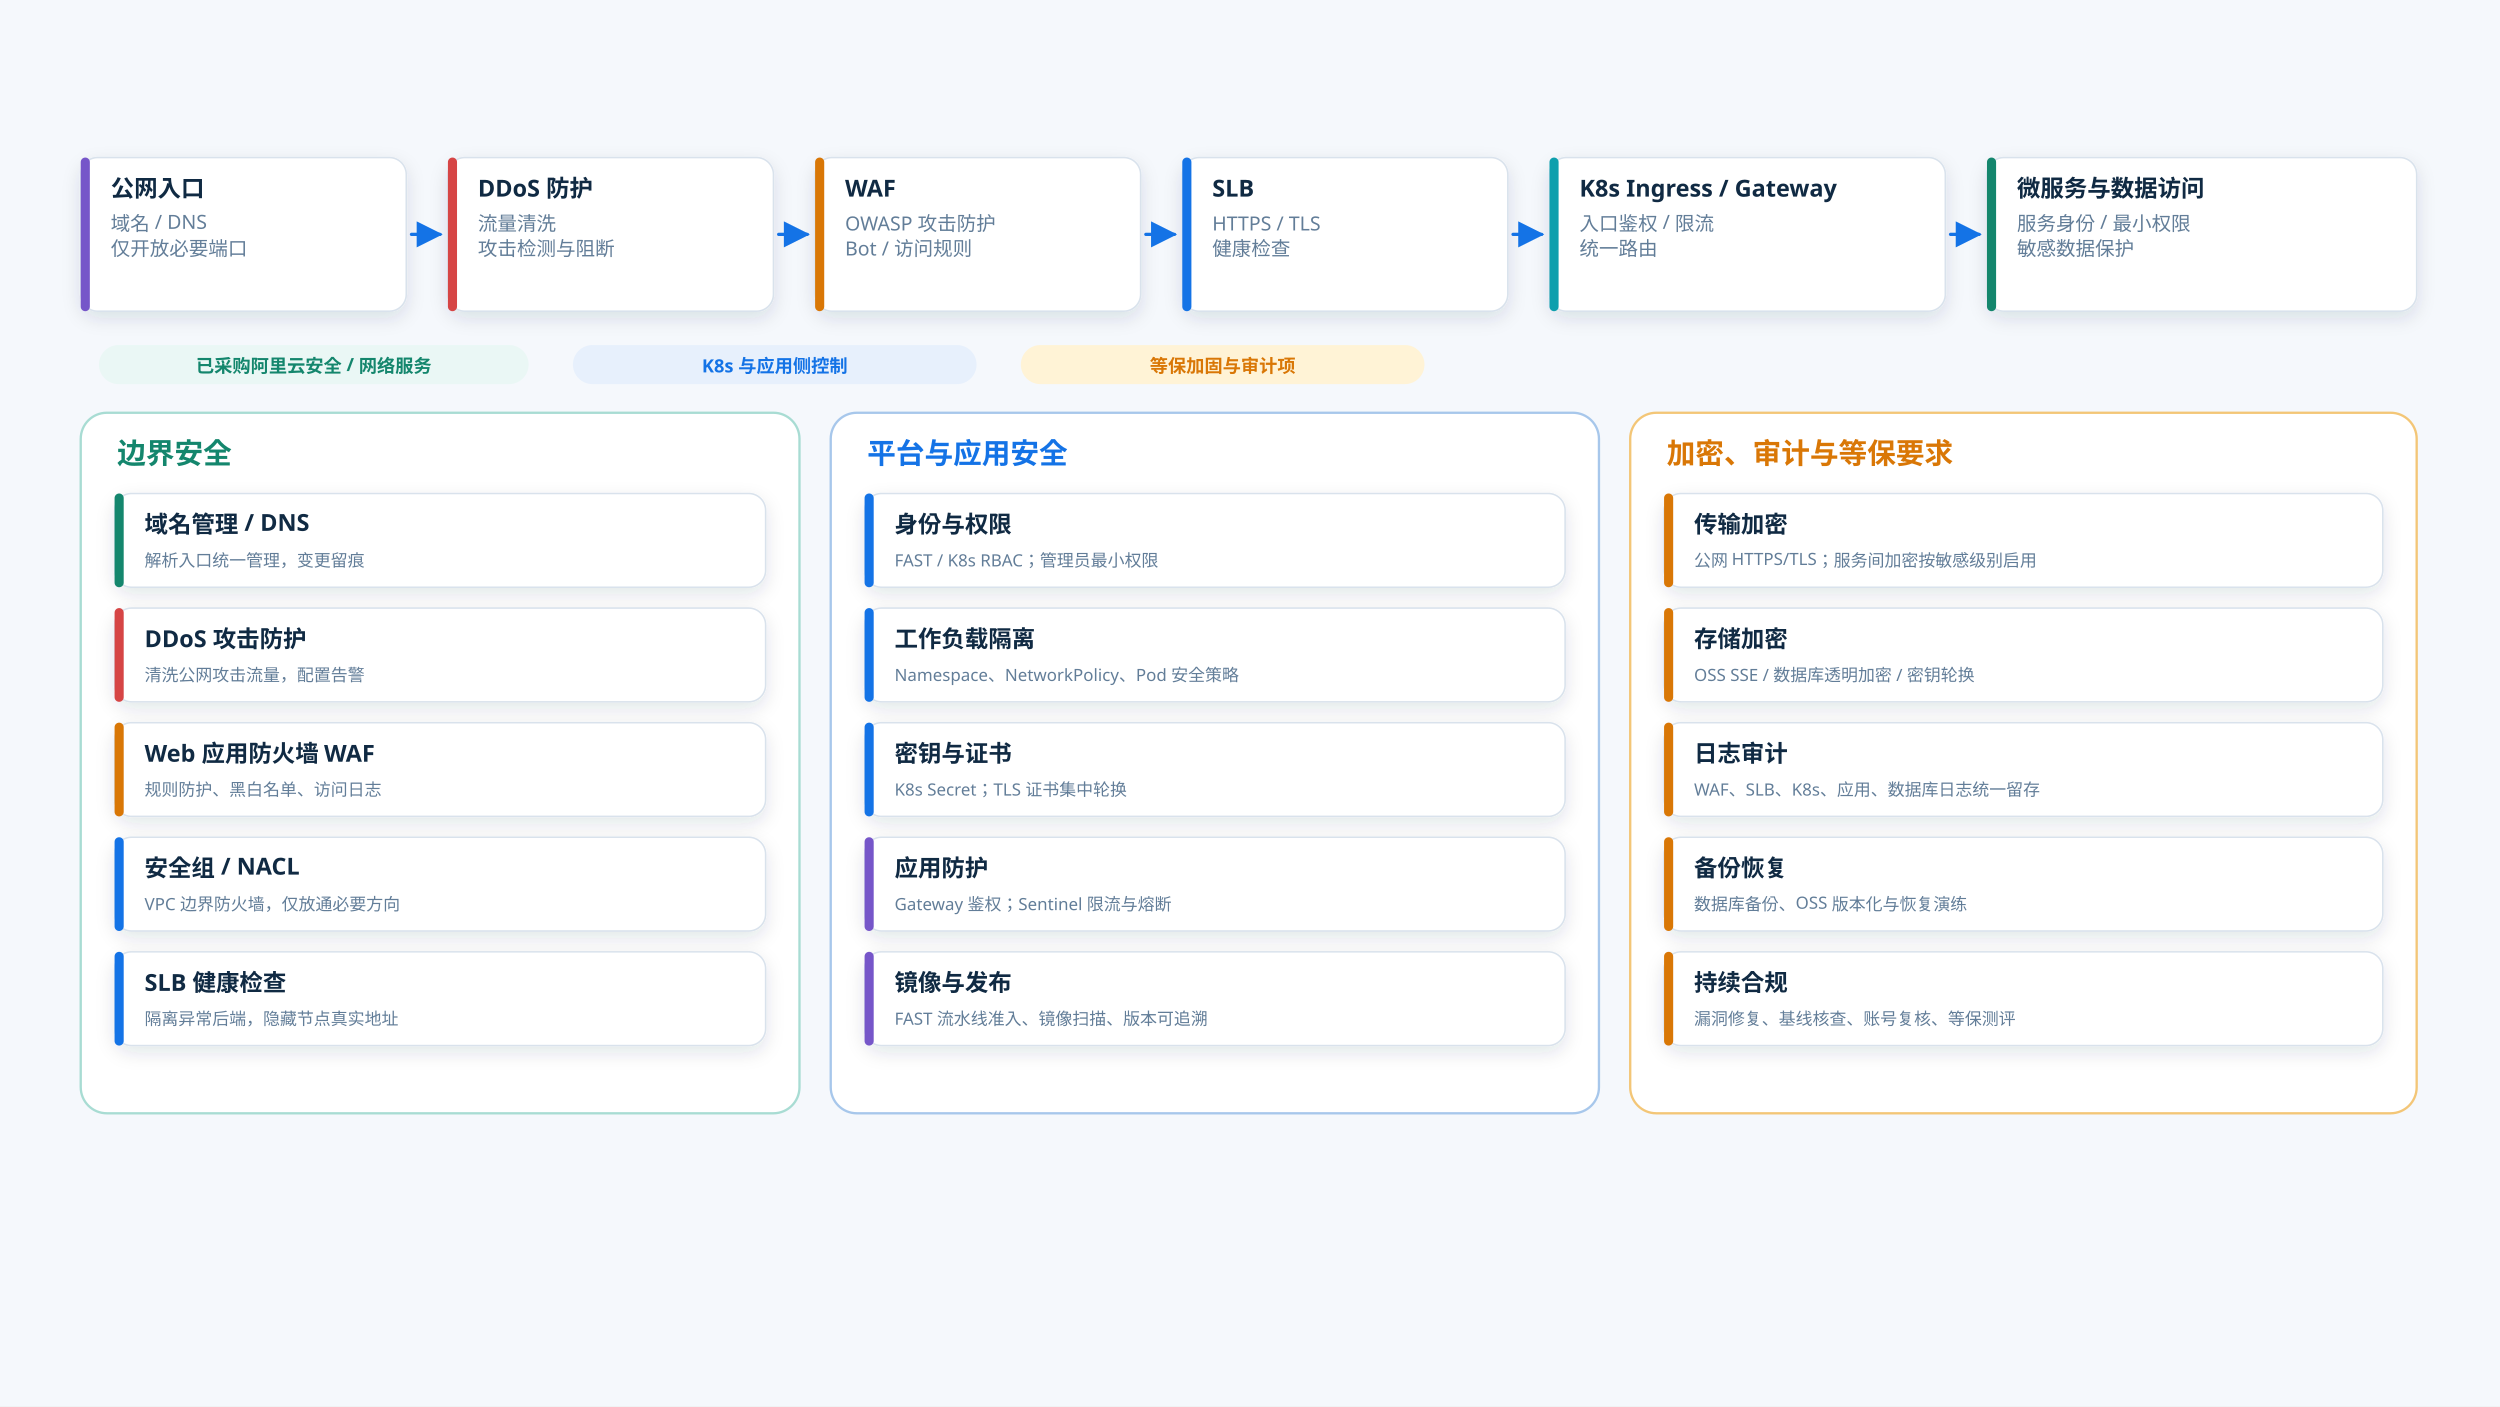
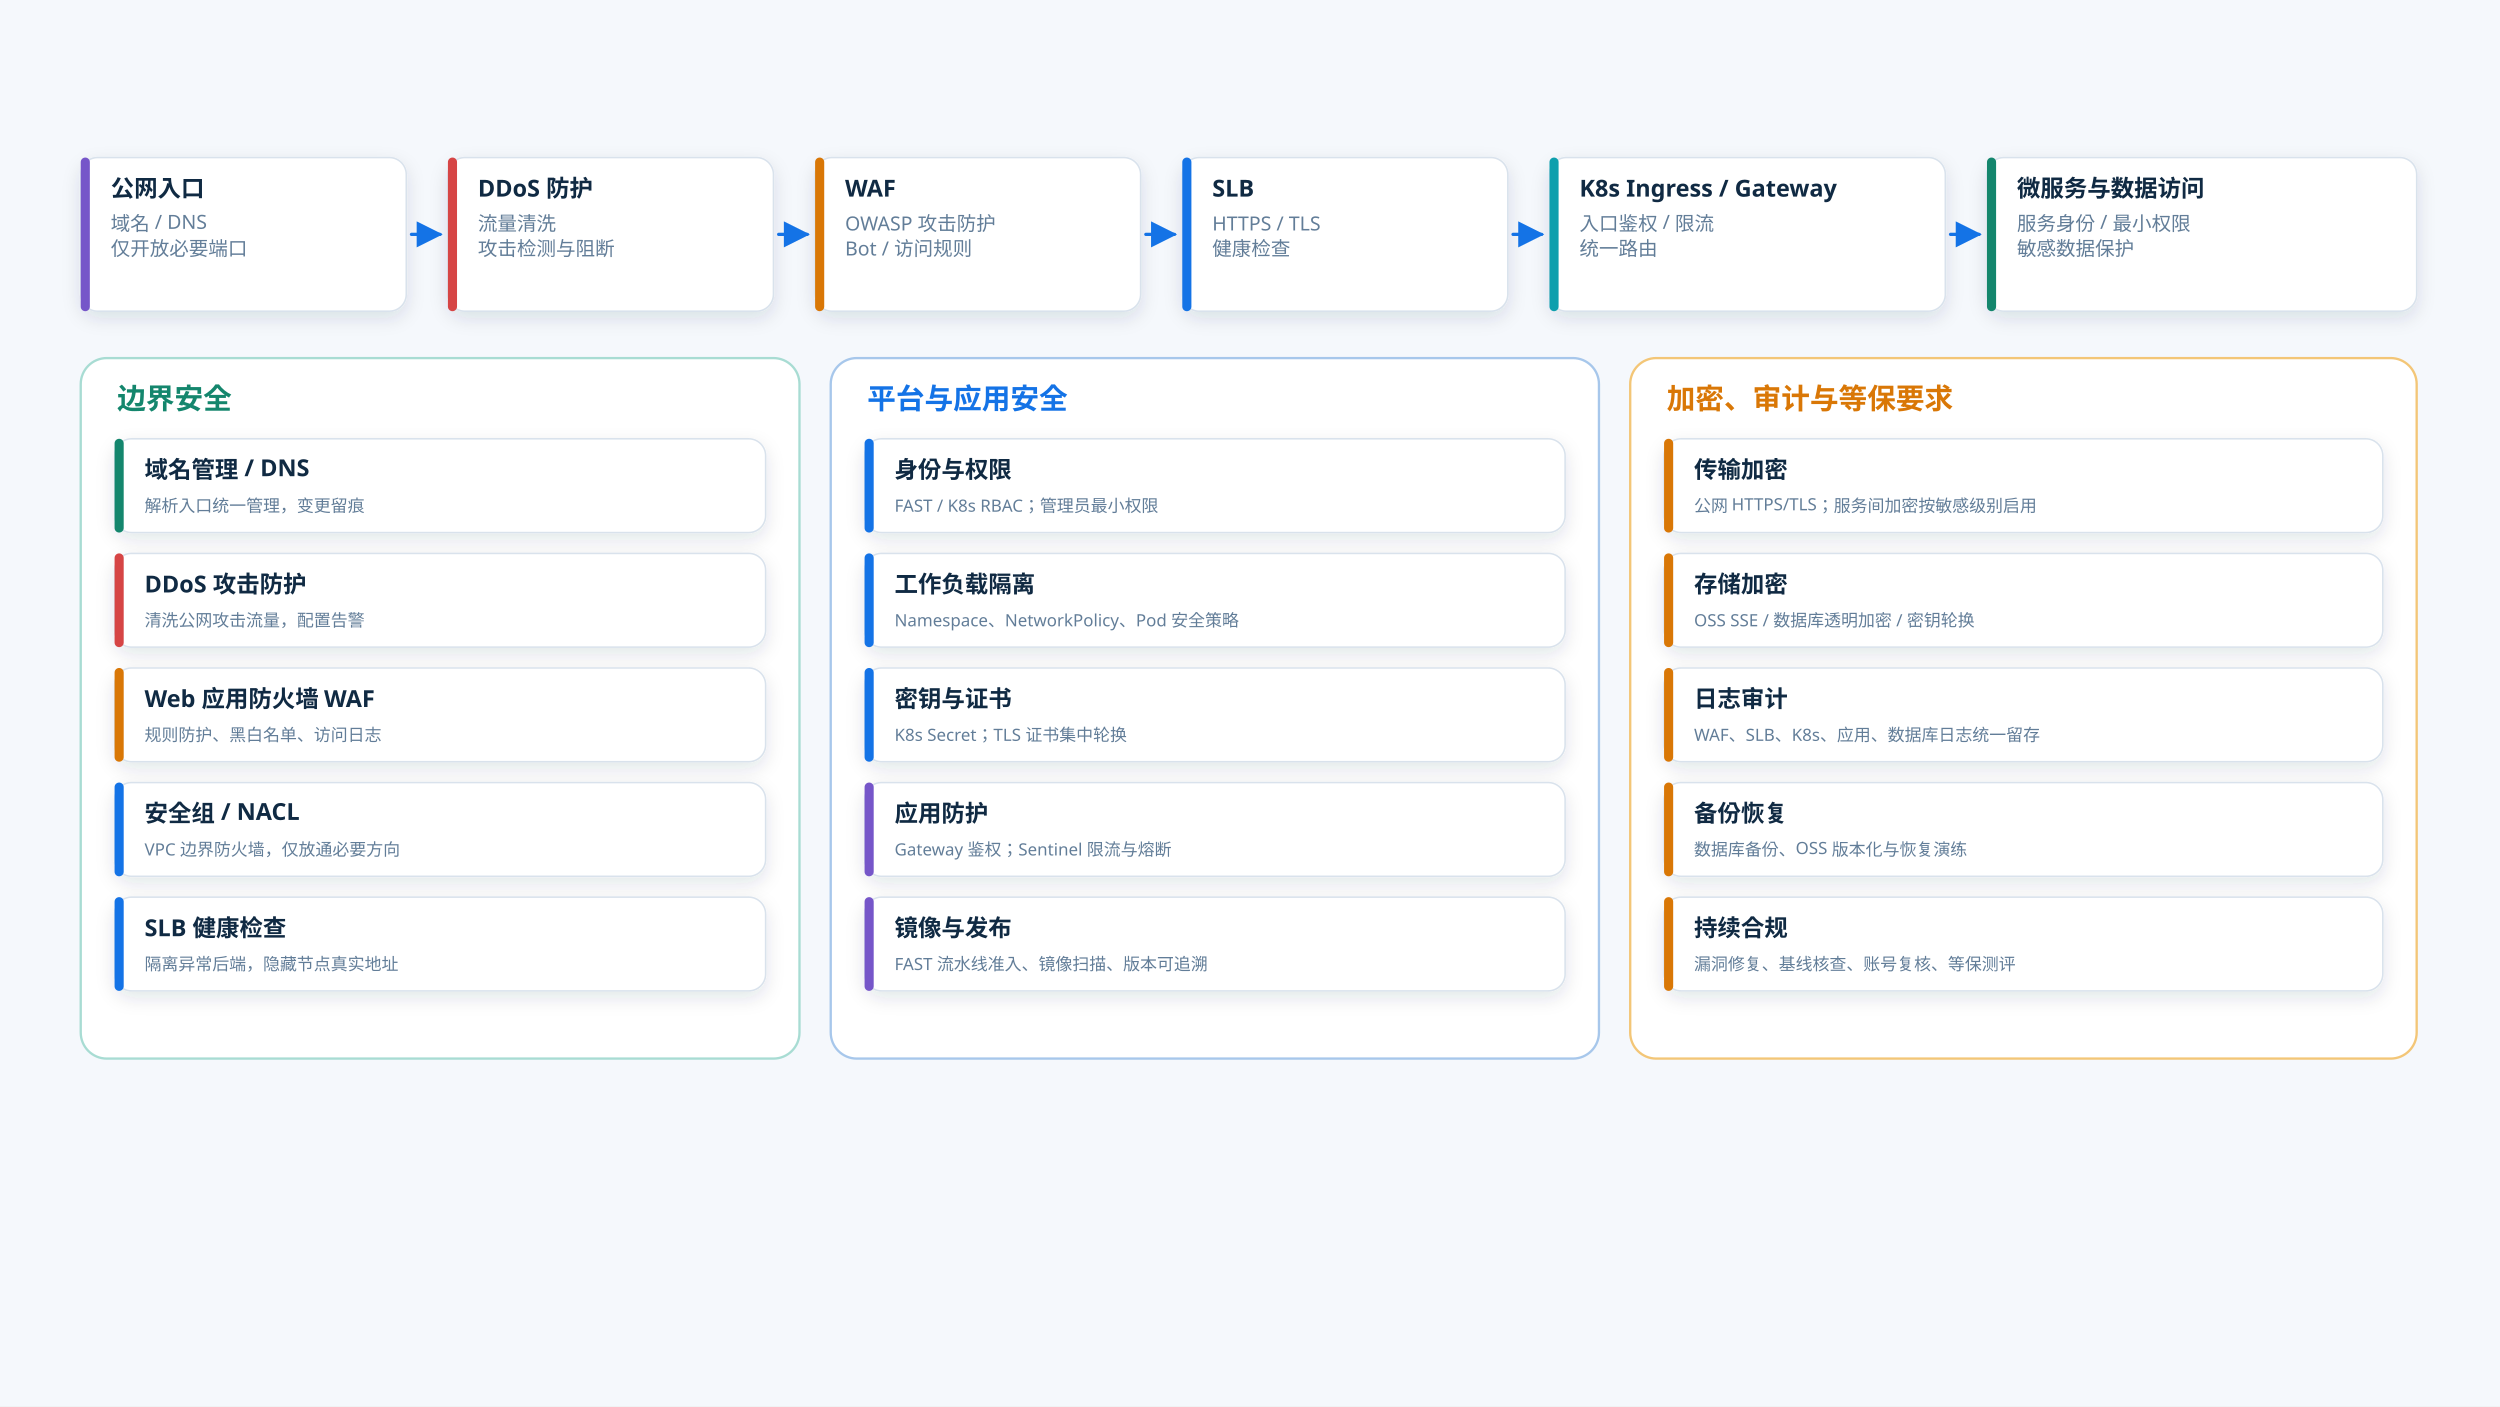
<svg xmlns="http://www.w3.org/2000/svg" width="1920" height="1080" viewBox="0 0 1920 1080" role="img" aria-label="③ 安全防护组件与等保控制">
  <defs>
    <filter id="shadow" x="-20%" y="-20%" width="140%" height="150%">
      <feDropShadow dx="0" dy="5" stdDeviation="7" flood-color="#102A43" flood-opacity=".12" />
    </filter>
    <filter id="soft" x="-20%" y="-20%" width="140%" height="150%">
      <feDropShadow dx="0" dy="2" stdDeviation="3" flood-color="#102A43" flood-opacity=".09" />
    </filter>
    <marker id="arrow-blue" viewBox="0 0 10 10" refX="9" refY="5" markerWidth="8" markerHeight="8" orient="auto">
      <path d="M 0 0 L 10 5 L 0 10 z" fill="#1473E6" />
    </marker>
    <marker id="arrow-green" viewBox="0 0 10 10" refX="9" refY="5" markerWidth="8" markerHeight="8" orient="auto">
      <path d="M 0 0 L 10 5 L 0 10 z" fill="#14866D" />
    </marker>
    <marker id="arrow-amber" viewBox="0 0 10 10" refX="9" refY="5" markerWidth="8" markerHeight="8" orient="auto">
      <path d="M 0 0 L 10 5 L 0 10 z" fill="#D97706" />
    </marker>
  </defs>
  <rect width="1920" height="1080" fill="#F5F8FC" />
  <g transform="translate(0,-75)">
    <rect x="62" y="196" width="250" height="118" rx="13" fill="#FFFFFF" stroke="#D9E2EC" stroke-width="1.2" filter="url(#shadow)" />
    <rect x="62" y="196" width="7" height="118" rx="3.5" fill="#7656C9" />
    <text x="85" y="226" text-anchor="start" font-family="'WenQuanYi Micro Hei','Microsoft YaHei','PingFang SC',sans-serif" font-size="18" font-weight="700" fill="#102A43">公网入口</text>
    <text x="85" y="252" text-anchor="start" font-family="'WenQuanYi Micro Hei','Microsoft YaHei','PingFang SC',sans-serif" font-size="15" font-weight="400" fill="#627D98">
      <tspan x="85" dy="0">域名 / DNS</tspan>
      <tspan x="85" dy="19.2">仅开放必要端口</tspan>
    </text>
    <rect x="344" y="196" width="250" height="118" rx="13" fill="#FFFFFF" stroke="#D9E2EC" stroke-width="1.2" filter="url(#shadow)" />
    <rect x="344" y="196" width="7" height="118" rx="3.5" fill="#D64545" />
    <text x="367" y="226" text-anchor="start" font-family="'WenQuanYi Micro Hei','Microsoft YaHei','PingFang SC',sans-serif" font-size="18" font-weight="700" fill="#102A43">DDoS 防护</text>
    <text x="367" y="252" text-anchor="start" font-family="'WenQuanYi Micro Hei','Microsoft YaHei','PingFang SC',sans-serif" font-size="15" font-weight="400" fill="#627D98">
      <tspan x="367" dy="0">流量清洗</tspan>
      <tspan x="367" dy="19.2">攻击检测与阻断</tspan>
    </text>
    <rect x="626" y="196" width="250" height="118" rx="13" fill="#FFFFFF" stroke="#D9E2EC" stroke-width="1.2" filter="url(#shadow)" />
    <rect x="626" y="196" width="7" height="118" rx="3.5" fill="#D97706" />
    <text x="649" y="226" text-anchor="start" font-family="'WenQuanYi Micro Hei','Microsoft YaHei','PingFang SC',sans-serif" font-size="18" font-weight="700" fill="#102A43">WAF</text>
    <text x="649" y="252" text-anchor="start" font-family="'WenQuanYi Micro Hei','Microsoft YaHei','PingFang SC',sans-serif" font-size="15" font-weight="400" fill="#627D98">
      <tspan x="649" dy="0">OWASP 攻击防护</tspan>
      <tspan x="649" dy="19.2">Bot / 访问规则</tspan>
    </text>
    <rect x="908" y="196" width="250" height="118" rx="13" fill="#FFFFFF" stroke="#D9E2EC" stroke-width="1.2" filter="url(#shadow)" />
    <rect x="908" y="196" width="7" height="118" rx="3.5" fill="#1473E6" />
    <text x="931" y="226" text-anchor="start" font-family="'WenQuanYi Micro Hei','Microsoft YaHei','PingFang SC',sans-serif" font-size="18" font-weight="700" fill="#102A43">SLB</text>
    <text x="931" y="252" text-anchor="start" font-family="'WenQuanYi Micro Hei','Microsoft YaHei','PingFang SC',sans-serif" font-size="15" font-weight="400" fill="#627D98">
      <tspan x="931" dy="0">HTTPS / TLS</tspan>
      <tspan x="931" dy="19.2">健康检查</tspan>
    </text>
    <rect x="1190" y="196" width="304" height="118" rx="13" fill="#FFFFFF" stroke="#D9E2EC" stroke-width="1.2" filter="url(#shadow)" />
    <rect x="1190" y="196" width="7" height="118" rx="3.5" fill="#0E9FAD" />
    <text x="1213" y="226" text-anchor="start" font-family="'WenQuanYi Micro Hei','Microsoft YaHei','PingFang SC',sans-serif" font-size="18" font-weight="700" fill="#102A43">K8s Ingress / Gateway</text>
    <text x="1213" y="252" text-anchor="start" font-family="'WenQuanYi Micro Hei','Microsoft YaHei','PingFang SC',sans-serif" font-size="15" font-weight="400" fill="#627D98">
      <tspan x="1213" dy="0">入口鉴权 / 限流</tspan>
      <tspan x="1213" dy="19.2">统一路由</tspan>
    </text>
    <rect x="1526" y="196" width="330" height="118" rx="13" fill="#FFFFFF" stroke="#D9E2EC" stroke-width="1.2" filter="url(#shadow)" />
    <rect x="1526" y="196" width="7" height="118" rx="3.5" fill="#14866D" />
    <text x="1549" y="226" text-anchor="start" font-family="'WenQuanYi Micro Hei','Microsoft YaHei','PingFang SC',sans-serif" font-size="18" font-weight="700" fill="#102A43">微服务与数据访问</text>
    <text x="1549" y="252" text-anchor="start" font-family="'WenQuanYi Micro Hei','Microsoft YaHei','PingFang SC',sans-serif" font-size="15" font-weight="400" fill="#627D98">
      <tspan x="1549" dy="0">服务身份 / 最小权限</tspan>
      <tspan x="1549" dy="19.2">敏感数据保护</tspan>
    </text>
    <line x1="316" y1="255" x2="338" y2="255" stroke="#1473E6" stroke-width="2.5" stroke-linecap="round" marker-end="url(#arrow-blue)" />
    <line x1="598" y1="255" x2="620" y2="255" stroke="#1473E6" stroke-width="2.5" stroke-linecap="round" marker-end="url(#arrow-blue)" />
    <line x1="880" y1="255" x2="902" y2="255" stroke="#1473E6" stroke-width="2.5" stroke-linecap="round" marker-end="url(#arrow-blue)" />
    <line x1="1162" y1="255" x2="1184" y2="255" stroke="#1473E6" stroke-width="2.5" stroke-linecap="round" marker-end="url(#arrow-blue)" />
    <line x1="1498" y1="255" x2="1520" y2="255" stroke="#1473E6" stroke-width="2.5" stroke-linecap="round" marker-end="url(#arrow-blue)" />
-     <rect x="76" y="340" width="330" height="30" rx="15" fill="#EAF7F5" stroke="#EAF7F5" stroke-width="0" />
-     <text x="241.0" y="361" text-anchor="middle" font-family="'WenQuanYi Micro Hei','Microsoft YaHei','PingFang SC',sans-serif" font-size="14" font-weight="700" fill="#14866D">已采购阿里云安全 / 网络服务</text>
-     <rect x="440" y="340" width="310" height="30" rx="15" fill="#E7F0FC" stroke="#E7F0FC" stroke-width="0" />
-     <text x="595.0" y="361" text-anchor="middle" font-family="'WenQuanYi Micro Hei','Microsoft YaHei','PingFang SC',sans-serif" font-size="14" font-weight="700" fill="#1473E6">K8s 与应用侧控制</text>
-     <rect x="784" y="340" width="310" height="30" rx="15" fill="#FFF3D6" stroke="#FFF3D6" stroke-width="0" />
-     <text x="939.0" y="361" text-anchor="middle" font-family="'WenQuanYi Micro Hei','Microsoft YaHei','PingFang SC',sans-serif" font-size="14" font-weight="700" fill="#D97706">等保加固与审计项</text>
-     <rect x="62" y="392" width="552" height="538" rx="20" fill="#FFFFFF" stroke="#A8DCD3" stroke-width="1.8" />
-     <text x="90" y="431" text-anchor="start" font-family="'WenQuanYi Micro Hei','Microsoft YaHei','PingFang SC',sans-serif" font-size="22" font-weight="700" fill="#14866D">边界安全</text>
-     <rect x="88" y="454" width="500" height="72" rx="13" fill="#FFFFFF" stroke="#D9E2EC" stroke-width="1.2" filter="url(#shadow)" />
-     <rect x="88" y="454" width="7" height="72" rx="3.5" fill="#14866D" />
-     <text x="111" y="484" text-anchor="start" font-family="'WenQuanYi Micro Hei','Microsoft YaHei','PingFang SC',sans-serif" font-size="18" font-weight="700" fill="#102A43">域名管理 / DNS</text>
-     <text x="111" y="510" text-anchor="start" font-family="'WenQuanYi Micro Hei','Microsoft YaHei','PingFang SC',sans-serif" font-size="13" font-weight="400" fill="#627D98">
+     <rect x="62" y="350" width="552" height="538" rx="20" fill="#FFFFFF" stroke="#A8DCD3" stroke-width="1.8" />
+     <text x="90" y="389" text-anchor="start" font-family="'WenQuanYi Micro Hei','Microsoft YaHei','PingFang SC',sans-serif" font-size="22" font-weight="700" fill="#14866D">边界安全</text>
+     <rect x="88" y="412" width="500" height="72" rx="13" fill="#FFFFFF" stroke="#D9E2EC" stroke-width="1.2" filter="url(#shadow)" />
+     <rect x="88" y="412" width="7" height="72" rx="3.5" fill="#14866D" />
+     <text x="111" y="442" text-anchor="start" font-family="'WenQuanYi Micro Hei','Microsoft YaHei','PingFang SC',sans-serif" font-size="18" font-weight="700" fill="#102A43">域名管理 / DNS</text>
+     <text x="111" y="468" text-anchor="start" font-family="'WenQuanYi Micro Hei','Microsoft YaHei','PingFang SC',sans-serif" font-size="13" font-weight="400" fill="#627D98">
      <tspan x="111" dy="0">解析入口统一管理，变更留痕</tspan>
    </text>
-     <rect x="88" y="542" width="500" height="72" rx="13" fill="#FFFFFF" stroke="#D9E2EC" stroke-width="1.2" filter="url(#shadow)" />
-     <rect x="88" y="542" width="7" height="72" rx="3.5" fill="#D64545" />
-     <text x="111" y="572" text-anchor="start" font-family="'WenQuanYi Micro Hei','Microsoft YaHei','PingFang SC',sans-serif" font-size="18" font-weight="700" fill="#102A43">DDoS 攻击防护</text>
-     <text x="111" y="598" text-anchor="start" font-family="'WenQuanYi Micro Hei','Microsoft YaHei','PingFang SC',sans-serif" font-size="13" font-weight="400" fill="#627D98">
+     <rect x="88" y="500" width="500" height="72" rx="13" fill="#FFFFFF" stroke="#D9E2EC" stroke-width="1.2" filter="url(#shadow)" />
+     <rect x="88" y="500" width="7" height="72" rx="3.5" fill="#D64545" />
+     <text x="111" y="530" text-anchor="start" font-family="'WenQuanYi Micro Hei','Microsoft YaHei','PingFang SC',sans-serif" font-size="18" font-weight="700" fill="#102A43">DDoS 攻击防护</text>
+     <text x="111" y="556" text-anchor="start" font-family="'WenQuanYi Micro Hei','Microsoft YaHei','PingFang SC',sans-serif" font-size="13" font-weight="400" fill="#627D98">
      <tspan x="111" dy="0">清洗公网攻击流量，配置告警</tspan>
    </text>
-     <rect x="88" y="630" width="500" height="72" rx="13" fill="#FFFFFF" stroke="#D9E2EC" stroke-width="1.2" filter="url(#shadow)" />
-     <rect x="88" y="630" width="7" height="72" rx="3.5" fill="#D97706" />
-     <text x="111" y="660" text-anchor="start" font-family="'WenQuanYi Micro Hei','Microsoft YaHei','PingFang SC',sans-serif" font-size="18" font-weight="700" fill="#102A43">Web 应用防火墙 WAF</text>
-     <text x="111" y="686" text-anchor="start" font-family="'WenQuanYi Micro Hei','Microsoft YaHei','PingFang SC',sans-serif" font-size="13" font-weight="400" fill="#627D98">
+     <rect x="88" y="588" width="500" height="72" rx="13" fill="#FFFFFF" stroke="#D9E2EC" stroke-width="1.2" filter="url(#shadow)" />
+     <rect x="88" y="588" width="7" height="72" rx="3.5" fill="#D97706" />
+     <text x="111" y="618" text-anchor="start" font-family="'WenQuanYi Micro Hei','Microsoft YaHei','PingFang SC',sans-serif" font-size="18" font-weight="700" fill="#102A43">Web 应用防火墙 WAF</text>
+     <text x="111" y="644" text-anchor="start" font-family="'WenQuanYi Micro Hei','Microsoft YaHei','PingFang SC',sans-serif" font-size="13" font-weight="400" fill="#627D98">
      <tspan x="111" dy="0">规则防护、黑白名单、访问日志</tspan>
    </text>
-     <rect x="88" y="718" width="500" height="72" rx="13" fill="#FFFFFF" stroke="#D9E2EC" stroke-width="1.2" filter="url(#shadow)" />
-     <rect x="88" y="718" width="7" height="72" rx="3.5" fill="#1473E6" />
-     <text x="111" y="748" text-anchor="start" font-family="'WenQuanYi Micro Hei','Microsoft YaHei','PingFang SC',sans-serif" font-size="18" font-weight="700" fill="#102A43">安全组 / NACL</text>
-     <text x="111" y="774" text-anchor="start" font-family="'WenQuanYi Micro Hei','Microsoft YaHei','PingFang SC',sans-serif" font-size="13" font-weight="400" fill="#627D98">
+     <rect x="88" y="676" width="500" height="72" rx="13" fill="#FFFFFF" stroke="#D9E2EC" stroke-width="1.2" filter="url(#shadow)" />
+     <rect x="88" y="676" width="7" height="72" rx="3.5" fill="#1473E6" />
+     <text x="111" y="706" text-anchor="start" font-family="'WenQuanYi Micro Hei','Microsoft YaHei','PingFang SC',sans-serif" font-size="18" font-weight="700" fill="#102A43">安全组 / NACL</text>
+     <text x="111" y="732" text-anchor="start" font-family="'WenQuanYi Micro Hei','Microsoft YaHei','PingFang SC',sans-serif" font-size="13" font-weight="400" fill="#627D98">
      <tspan x="111" dy="0">VPC 边界防火墙，仅放通必要方向</tspan>
    </text>
-     <rect x="88" y="806" width="500" height="72" rx="13" fill="#FFFFFF" stroke="#D9E2EC" stroke-width="1.2" filter="url(#shadow)" />
-     <rect x="88" y="806" width="7" height="72" rx="3.5" fill="#1473E6" />
-     <text x="111" y="836" text-anchor="start" font-family="'WenQuanYi Micro Hei','Microsoft YaHei','PingFang SC',sans-serif" font-size="18" font-weight="700" fill="#102A43">SLB 健康检查</text>
-     <text x="111" y="862" text-anchor="start" font-family="'WenQuanYi Micro Hei','Microsoft YaHei','PingFang SC',sans-serif" font-size="13" font-weight="400" fill="#627D98">
+     <rect x="88" y="764" width="500" height="72" rx="13" fill="#FFFFFF" stroke="#D9E2EC" stroke-width="1.2" filter="url(#shadow)" />
+     <rect x="88" y="764" width="7" height="72" rx="3.5" fill="#1473E6" />
+     <text x="111" y="794" text-anchor="start" font-family="'WenQuanYi Micro Hei','Microsoft YaHei','PingFang SC',sans-serif" font-size="18" font-weight="700" fill="#102A43">SLB 健康检查</text>
+     <text x="111" y="820" text-anchor="start" font-family="'WenQuanYi Micro Hei','Microsoft YaHei','PingFang SC',sans-serif" font-size="13" font-weight="400" fill="#627D98">
      <tspan x="111" dy="0">隔离异常后端，隐藏节点真实地址</tspan>
    </text>
-     <rect x="638" y="392" width="590" height="538" rx="20" fill="#FFFFFF" stroke="#A7C7EB" stroke-width="1.8" />
-     <text x="666" y="431" text-anchor="start" font-family="'WenQuanYi Micro Hei','Microsoft YaHei','PingFang SC',sans-serif" font-size="22" font-weight="700" fill="#1473E6">平台与应用安全</text>
-     <rect x="664" y="454" width="538" height="72" rx="13" fill="#FFFFFF" stroke="#D9E2EC" stroke-width="1.2" filter="url(#shadow)" />
-     <rect x="664" y="454" width="7" height="72" rx="3.5" fill="#1473E6" />
-     <text x="687" y="484" text-anchor="start" font-family="'WenQuanYi Micro Hei','Microsoft YaHei','PingFang SC',sans-serif" font-size="18" font-weight="700" fill="#102A43">身份与权限</text>
-     <text x="687" y="510" text-anchor="start" font-family="'WenQuanYi Micro Hei','Microsoft YaHei','PingFang SC',sans-serif" font-size="13" font-weight="400" fill="#627D98">
+     <rect x="638" y="350" width="590" height="538" rx="20" fill="#FFFFFF" stroke="#A7C7EB" stroke-width="1.8" />
+     <text x="666" y="389" text-anchor="start" font-family="'WenQuanYi Micro Hei','Microsoft YaHei','PingFang SC',sans-serif" font-size="22" font-weight="700" fill="#1473E6">平台与应用安全</text>
+     <rect x="664" y="412" width="538" height="72" rx="13" fill="#FFFFFF" stroke="#D9E2EC" stroke-width="1.2" filter="url(#shadow)" />
+     <rect x="664" y="412" width="7" height="72" rx="3.5" fill="#1473E6" />
+     <text x="687" y="442" text-anchor="start" font-family="'WenQuanYi Micro Hei','Microsoft YaHei','PingFang SC',sans-serif" font-size="18" font-weight="700" fill="#102A43">身份与权限</text>
+     <text x="687" y="468" text-anchor="start" font-family="'WenQuanYi Micro Hei','Microsoft YaHei','PingFang SC',sans-serif" font-size="13" font-weight="400" fill="#627D98">
      <tspan x="687" dy="0">FAST / K8s RBAC；管理员最小权限</tspan>
    </text>
-     <rect x="664" y="542" width="538" height="72" rx="13" fill="#FFFFFF" stroke="#D9E2EC" stroke-width="1.2" filter="url(#shadow)" />
-     <rect x="664" y="542" width="7" height="72" rx="3.5" fill="#1473E6" />
-     <text x="687" y="572" text-anchor="start" font-family="'WenQuanYi Micro Hei','Microsoft YaHei','PingFang SC',sans-serif" font-size="18" font-weight="700" fill="#102A43">工作负载隔离</text>
-     <text x="687" y="598" text-anchor="start" font-family="'WenQuanYi Micro Hei','Microsoft YaHei','PingFang SC',sans-serif" font-size="13" font-weight="400" fill="#627D98">
+     <rect x="664" y="500" width="538" height="72" rx="13" fill="#FFFFFF" stroke="#D9E2EC" stroke-width="1.2" filter="url(#shadow)" />
+     <rect x="664" y="500" width="7" height="72" rx="3.5" fill="#1473E6" />
+     <text x="687" y="530" text-anchor="start" font-family="'WenQuanYi Micro Hei','Microsoft YaHei','PingFang SC',sans-serif" font-size="18" font-weight="700" fill="#102A43">工作负载隔离</text>
+     <text x="687" y="556" text-anchor="start" font-family="'WenQuanYi Micro Hei','Microsoft YaHei','PingFang SC',sans-serif" font-size="13" font-weight="400" fill="#627D98">
      <tspan x="687" dy="0">Namespace、NetworkPolicy、Pod 安全策略</tspan>
    </text>
-     <rect x="664" y="630" width="538" height="72" rx="13" fill="#FFFFFF" stroke="#D9E2EC" stroke-width="1.2" filter="url(#shadow)" />
-     <rect x="664" y="630" width="7" height="72" rx="3.5" fill="#1473E6" />
-     <text x="687" y="660" text-anchor="start" font-family="'WenQuanYi Micro Hei','Microsoft YaHei','PingFang SC',sans-serif" font-size="18" font-weight="700" fill="#102A43">密钥与证书</text>
-     <text x="687" y="686" text-anchor="start" font-family="'WenQuanYi Micro Hei','Microsoft YaHei','PingFang SC',sans-serif" font-size="13" font-weight="400" fill="#627D98">
+     <rect x="664" y="588" width="538" height="72" rx="13" fill="#FFFFFF" stroke="#D9E2EC" stroke-width="1.2" filter="url(#shadow)" />
+     <rect x="664" y="588" width="7" height="72" rx="3.5" fill="#1473E6" />
+     <text x="687" y="618" text-anchor="start" font-family="'WenQuanYi Micro Hei','Microsoft YaHei','PingFang SC',sans-serif" font-size="18" font-weight="700" fill="#102A43">密钥与证书</text>
+     <text x="687" y="644" text-anchor="start" font-family="'WenQuanYi Micro Hei','Microsoft YaHei','PingFang SC',sans-serif" font-size="13" font-weight="400" fill="#627D98">
      <tspan x="687" dy="0">K8s Secret；TLS 证书集中轮换</tspan>
    </text>
-     <rect x="664" y="718" width="538" height="72" rx="13" fill="#FFFFFF" stroke="#D9E2EC" stroke-width="1.2" filter="url(#shadow)" />
-     <rect x="664" y="718" width="7" height="72" rx="3.5" fill="#7656C9" />
-     <text x="687" y="748" text-anchor="start" font-family="'WenQuanYi Micro Hei','Microsoft YaHei','PingFang SC',sans-serif" font-size="18" font-weight="700" fill="#102A43">应用防护</text>
-     <text x="687" y="774" text-anchor="start" font-family="'WenQuanYi Micro Hei','Microsoft YaHei','PingFang SC',sans-serif" font-size="13" font-weight="400" fill="#627D98">
+     <rect x="664" y="676" width="538" height="72" rx="13" fill="#FFFFFF" stroke="#D9E2EC" stroke-width="1.2" filter="url(#shadow)" />
+     <rect x="664" y="676" width="7" height="72" rx="3.5" fill="#7656C9" />
+     <text x="687" y="706" text-anchor="start" font-family="'WenQuanYi Micro Hei','Microsoft YaHei','PingFang SC',sans-serif" font-size="18" font-weight="700" fill="#102A43">应用防护</text>
+     <text x="687" y="732" text-anchor="start" font-family="'WenQuanYi Micro Hei','Microsoft YaHei','PingFang SC',sans-serif" font-size="13" font-weight="400" fill="#627D98">
      <tspan x="687" dy="0">Gateway 鉴权；Sentinel 限流与熔断</tspan>
    </text>
-     <rect x="664" y="806" width="538" height="72" rx="13" fill="#FFFFFF" stroke="#D9E2EC" stroke-width="1.2" filter="url(#shadow)" />
-     <rect x="664" y="806" width="7" height="72" rx="3.5" fill="#7656C9" />
-     <text x="687" y="836" text-anchor="start" font-family="'WenQuanYi Micro Hei','Microsoft YaHei','PingFang SC',sans-serif" font-size="18" font-weight="700" fill="#102A43">镜像与发布</text>
-     <text x="687" y="862" text-anchor="start" font-family="'WenQuanYi Micro Hei','Microsoft YaHei','PingFang SC',sans-serif" font-size="13" font-weight="400" fill="#627D98">
+     <rect x="664" y="764" width="538" height="72" rx="13" fill="#FFFFFF" stroke="#D9E2EC" stroke-width="1.2" filter="url(#shadow)" />
+     <rect x="664" y="764" width="7" height="72" rx="3.5" fill="#7656C9" />
+     <text x="687" y="794" text-anchor="start" font-family="'WenQuanYi Micro Hei','Microsoft YaHei','PingFang SC',sans-serif" font-size="18" font-weight="700" fill="#102A43">镜像与发布</text>
+     <text x="687" y="820" text-anchor="start" font-family="'WenQuanYi Micro Hei','Microsoft YaHei','PingFang SC',sans-serif" font-size="13" font-weight="400" fill="#627D98">
      <tspan x="687" dy="0">FAST 流水线准入、镜像扫描、版本可追溯</tspan>
    </text>
-     <rect x="1252" y="392" width="604" height="538" rx="20" fill="#FFFFFF" stroke="#F3C677" stroke-width="1.8" />
-     <text x="1280" y="431" text-anchor="start" font-family="'WenQuanYi Micro Hei','Microsoft YaHei','PingFang SC',sans-serif" font-size="22" font-weight="700" fill="#D97706">加密、审计与等保要求</text>
-     <rect x="1278" y="454" width="552" height="72" rx="13" fill="#FFFFFF" stroke="#D9E2EC" stroke-width="1.2" filter="url(#shadow)" />
-     <rect x="1278" y="454" width="7" height="72" rx="3.5" fill="#D97706" />
-     <text x="1301" y="484" text-anchor="start" font-family="'WenQuanYi Micro Hei','Microsoft YaHei','PingFang SC',sans-serif" font-size="18" font-weight="700" fill="#102A43">传输加密</text>
-     <text x="1301" y="510" text-anchor="start" font-family="'WenQuanYi Micro Hei','Microsoft YaHei','PingFang SC',sans-serif" font-size="13" font-weight="400" fill="#627D98">
+     <rect x="1252" y="350" width="604" height="538" rx="20" fill="#FFFFFF" stroke="#F3C677" stroke-width="1.8" />
+     <text x="1280" y="389" text-anchor="start" font-family="'WenQuanYi Micro Hei','Microsoft YaHei','PingFang SC',sans-serif" font-size="22" font-weight="700" fill="#D97706">加密、审计与等保要求</text>
+     <rect x="1278" y="412" width="552" height="72" rx="13" fill="#FFFFFF" stroke="#D9E2EC" stroke-width="1.2" filter="url(#shadow)" />
+     <rect x="1278" y="412" width="7" height="72" rx="3.5" fill="#D97706" />
+     <text x="1301" y="442" text-anchor="start" font-family="'WenQuanYi Micro Hei','Microsoft YaHei','PingFang SC',sans-serif" font-size="18" font-weight="700" fill="#102A43">传输加密</text>
+     <text x="1301" y="468" text-anchor="start" font-family="'WenQuanYi Micro Hei','Microsoft YaHei','PingFang SC',sans-serif" font-size="13" font-weight="400" fill="#627D98">
      <tspan x="1301" dy="0">公网 HTTPS/TLS；服务间加密按敏感级别启用</tspan>
    </text>
-     <rect x="1278" y="542" width="552" height="72" rx="13" fill="#FFFFFF" stroke="#D9E2EC" stroke-width="1.2" filter="url(#shadow)" />
-     <rect x="1278" y="542" width="7" height="72" rx="3.5" fill="#D97706" />
-     <text x="1301" y="572" text-anchor="start" font-family="'WenQuanYi Micro Hei','Microsoft YaHei','PingFang SC',sans-serif" font-size="18" font-weight="700" fill="#102A43">存储加密</text>
-     <text x="1301" y="598" text-anchor="start" font-family="'WenQuanYi Micro Hei','Microsoft YaHei','PingFang SC',sans-serif" font-size="13" font-weight="400" fill="#627D98">
+     <rect x="1278" y="500" width="552" height="72" rx="13" fill="#FFFFFF" stroke="#D9E2EC" stroke-width="1.2" filter="url(#shadow)" />
+     <rect x="1278" y="500" width="7" height="72" rx="3.5" fill="#D97706" />
+     <text x="1301" y="530" text-anchor="start" font-family="'WenQuanYi Micro Hei','Microsoft YaHei','PingFang SC',sans-serif" font-size="18" font-weight="700" fill="#102A43">存储加密</text>
+     <text x="1301" y="556" text-anchor="start" font-family="'WenQuanYi Micro Hei','Microsoft YaHei','PingFang SC',sans-serif" font-size="13" font-weight="400" fill="#627D98">
      <tspan x="1301" dy="0">OSS SSE / 数据库透明加密 / 密钥轮换</tspan>
    </text>
-     <rect x="1278" y="630" width="552" height="72" rx="13" fill="#FFFFFF" stroke="#D9E2EC" stroke-width="1.2" filter="url(#shadow)" />
-     <rect x="1278" y="630" width="7" height="72" rx="3.5" fill="#D97706" />
-     <text x="1301" y="660" text-anchor="start" font-family="'WenQuanYi Micro Hei','Microsoft YaHei','PingFang SC',sans-serif" font-size="18" font-weight="700" fill="#102A43">日志审计</text>
-     <text x="1301" y="686" text-anchor="start" font-family="'WenQuanYi Micro Hei','Microsoft YaHei','PingFang SC',sans-serif" font-size="13" font-weight="400" fill="#627D98">
+     <rect x="1278" y="588" width="552" height="72" rx="13" fill="#FFFFFF" stroke="#D9E2EC" stroke-width="1.2" filter="url(#shadow)" />
+     <rect x="1278" y="588" width="7" height="72" rx="3.5" fill="#D97706" />
+     <text x="1301" y="618" text-anchor="start" font-family="'WenQuanYi Micro Hei','Microsoft YaHei','PingFang SC',sans-serif" font-size="18" font-weight="700" fill="#102A43">日志审计</text>
+     <text x="1301" y="644" text-anchor="start" font-family="'WenQuanYi Micro Hei','Microsoft YaHei','PingFang SC',sans-serif" font-size="13" font-weight="400" fill="#627D98">
      <tspan x="1301" dy="0">WAF、SLB、K8s、应用、数据库日志统一留存</tspan>
    </text>
-     <rect x="1278" y="718" width="552" height="72" rx="13" fill="#FFFFFF" stroke="#D9E2EC" stroke-width="1.2" filter="url(#shadow)" />
-     <rect x="1278" y="718" width="7" height="72" rx="3.5" fill="#D97706" />
-     <text x="1301" y="748" text-anchor="start" font-family="'WenQuanYi Micro Hei','Microsoft YaHei','PingFang SC',sans-serif" font-size="18" font-weight="700" fill="#102A43">备份恢复</text>
-     <text x="1301" y="774" text-anchor="start" font-family="'WenQuanYi Micro Hei','Microsoft YaHei','PingFang SC',sans-serif" font-size="13" font-weight="400" fill="#627D98">
+     <rect x="1278" y="676" width="552" height="72" rx="13" fill="#FFFFFF" stroke="#D9E2EC" stroke-width="1.2" filter="url(#shadow)" />
+     <rect x="1278" y="676" width="7" height="72" rx="3.5" fill="#D97706" />
+     <text x="1301" y="706" text-anchor="start" font-family="'WenQuanYi Micro Hei','Microsoft YaHei','PingFang SC',sans-serif" font-size="18" font-weight="700" fill="#102A43">备份恢复</text>
+     <text x="1301" y="732" text-anchor="start" font-family="'WenQuanYi Micro Hei','Microsoft YaHei','PingFang SC',sans-serif" font-size="13" font-weight="400" fill="#627D98">
      <tspan x="1301" dy="0">数据库备份、OSS 版本化与恢复演练</tspan>
    </text>
-     <rect x="1278" y="806" width="552" height="72" rx="13" fill="#FFFFFF" stroke="#D9E2EC" stroke-width="1.2" filter="url(#shadow)" />
-     <rect x="1278" y="806" width="7" height="72" rx="3.5" fill="#D97706" />
-     <text x="1301" y="836" text-anchor="start" font-family="'WenQuanYi Micro Hei','Microsoft YaHei','PingFang SC',sans-serif" font-size="18" font-weight="700" fill="#102A43">持续合规</text>
-     <text x="1301" y="862" text-anchor="start" font-family="'WenQuanYi Micro Hei','Microsoft YaHei','PingFang SC',sans-serif" font-size="13" font-weight="400" fill="#627D98">
+     <rect x="1278" y="764" width="552" height="72" rx="13" fill="#FFFFFF" stroke="#D9E2EC" stroke-width="1.2" filter="url(#shadow)" />
+     <rect x="1278" y="764" width="7" height="72" rx="3.5" fill="#D97706" />
+     <text x="1301" y="794" text-anchor="start" font-family="'WenQuanYi Micro Hei','Microsoft YaHei','PingFang SC',sans-serif" font-size="18" font-weight="700" fill="#102A43">持续合规</text>
+     <text x="1301" y="820" text-anchor="start" font-family="'WenQuanYi Micro Hei','Microsoft YaHei','PingFang SC',sans-serif" font-size="13" font-weight="400" fill="#627D98">
      <tspan x="1301" dy="0">漏洞修复、基线核查、账号复核、等保测评</tspan>
    </text>
  </g>
</svg>
